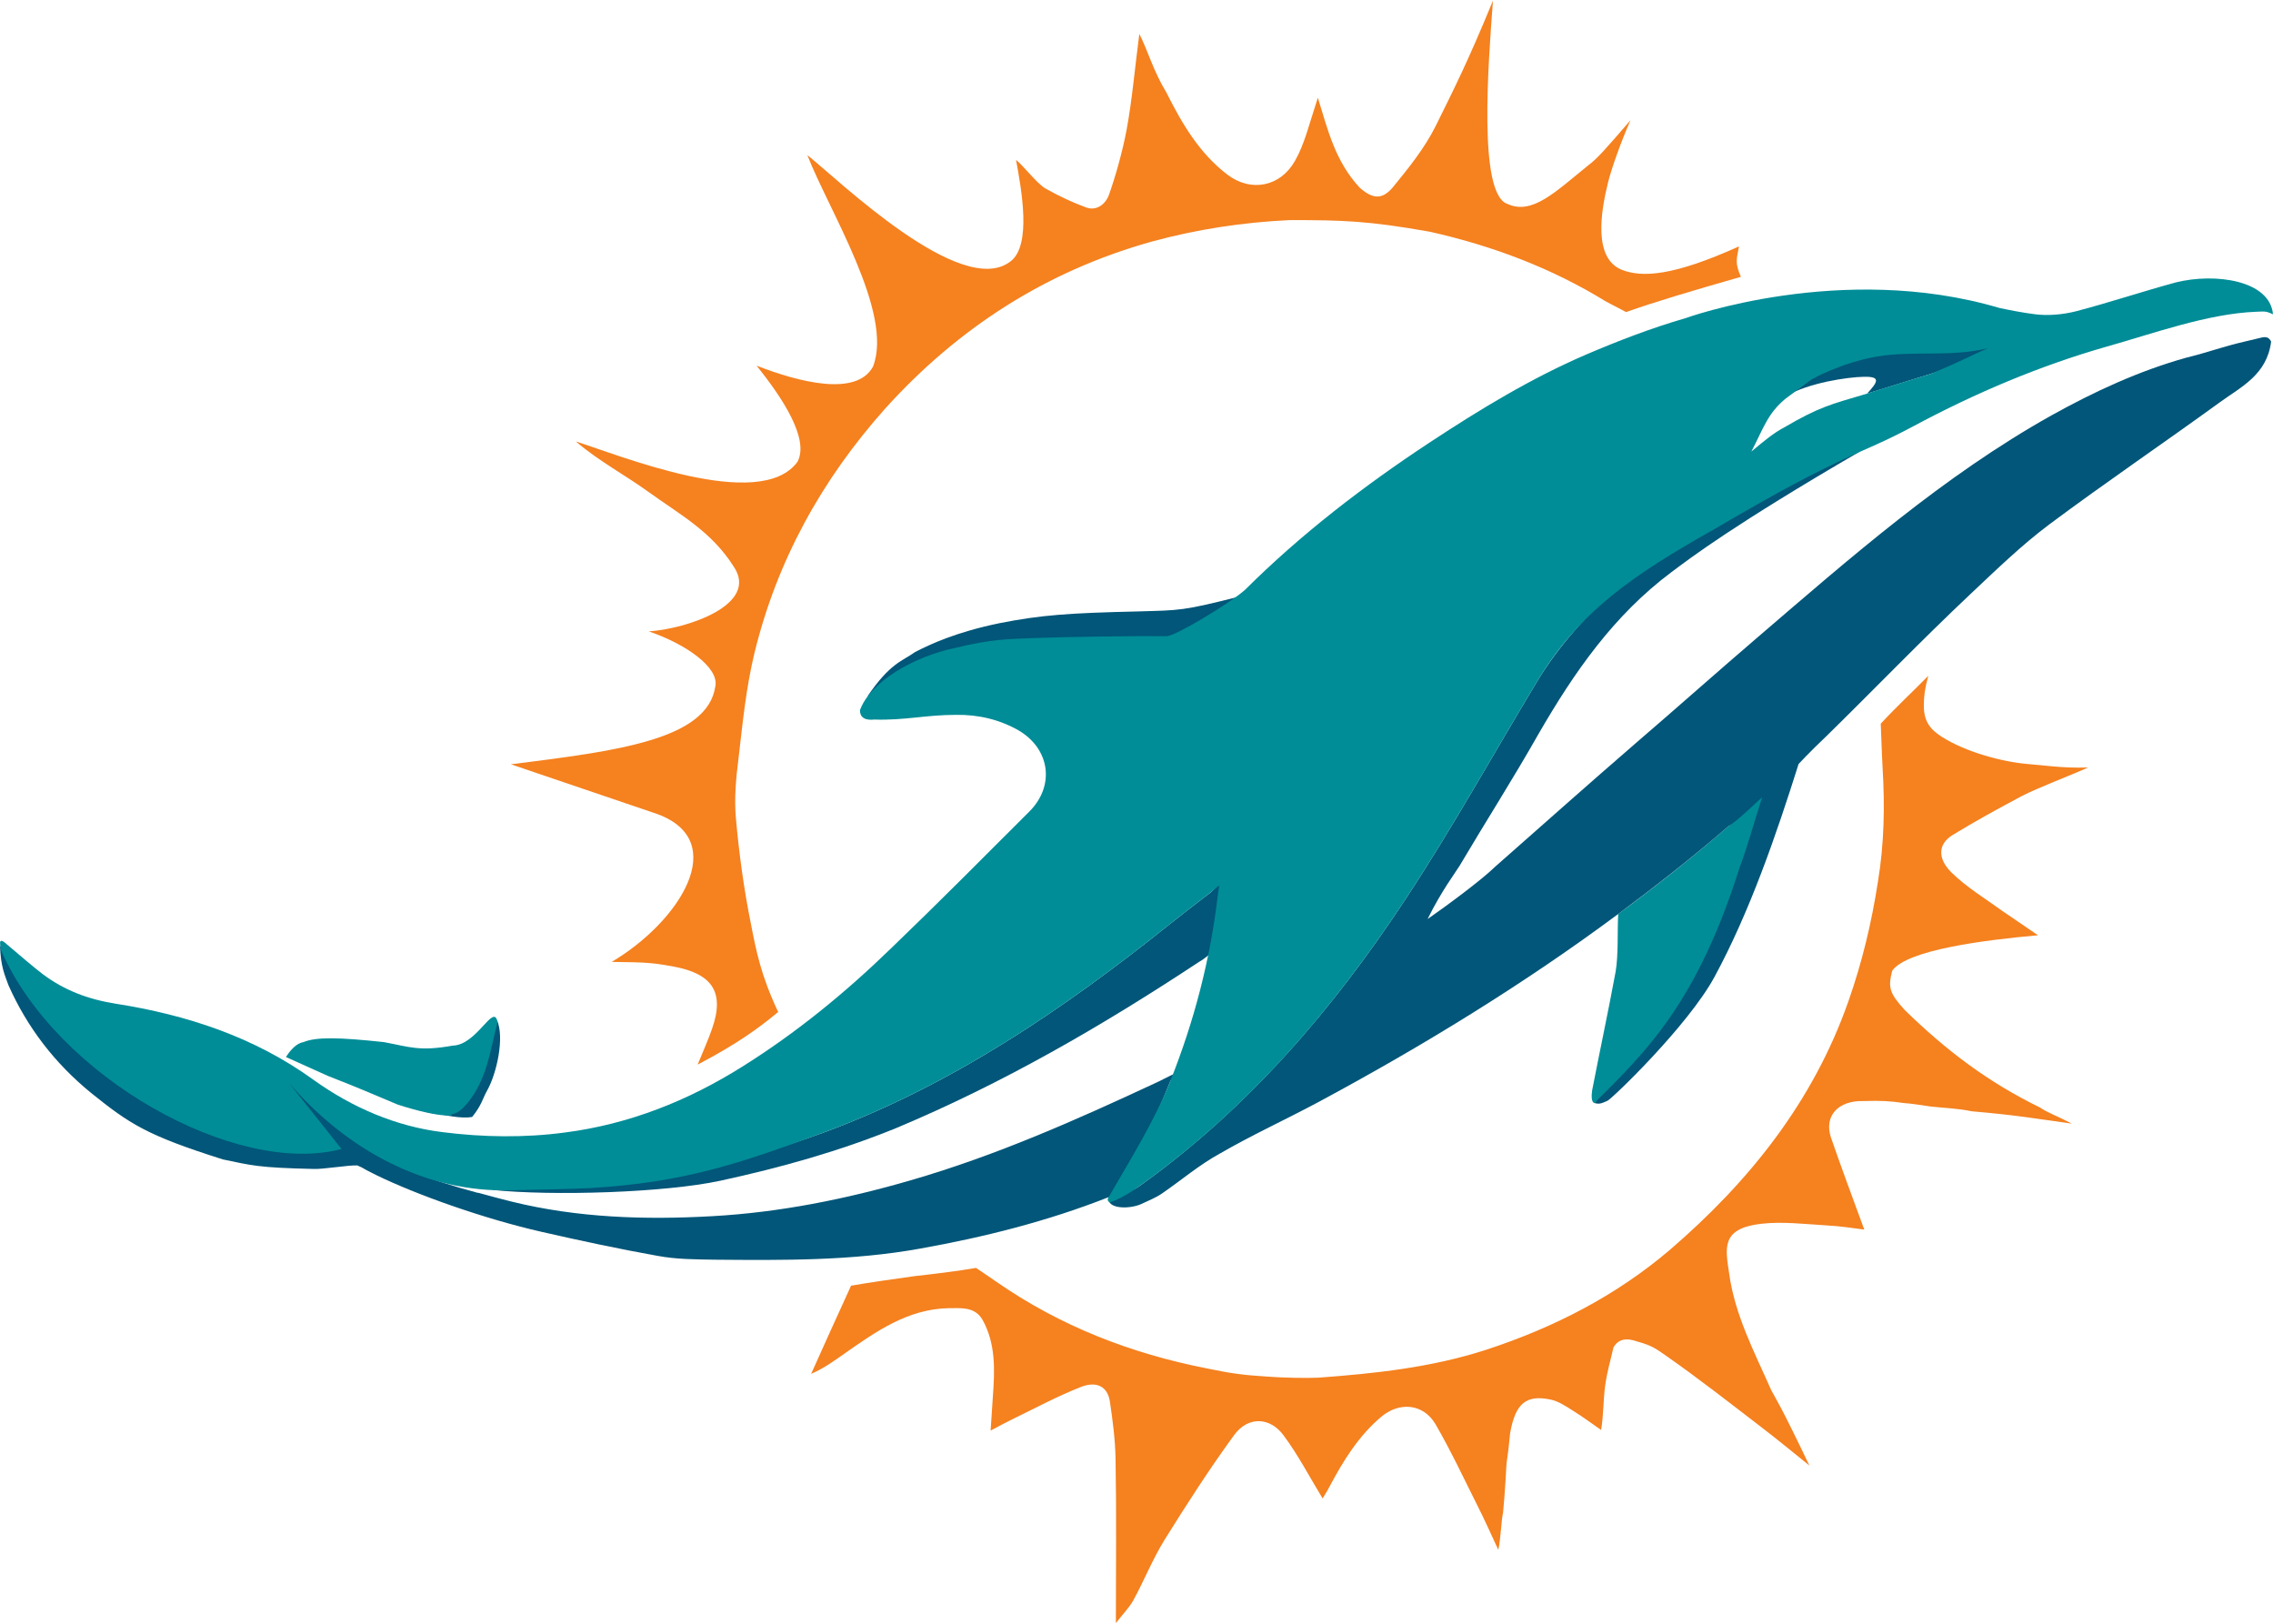
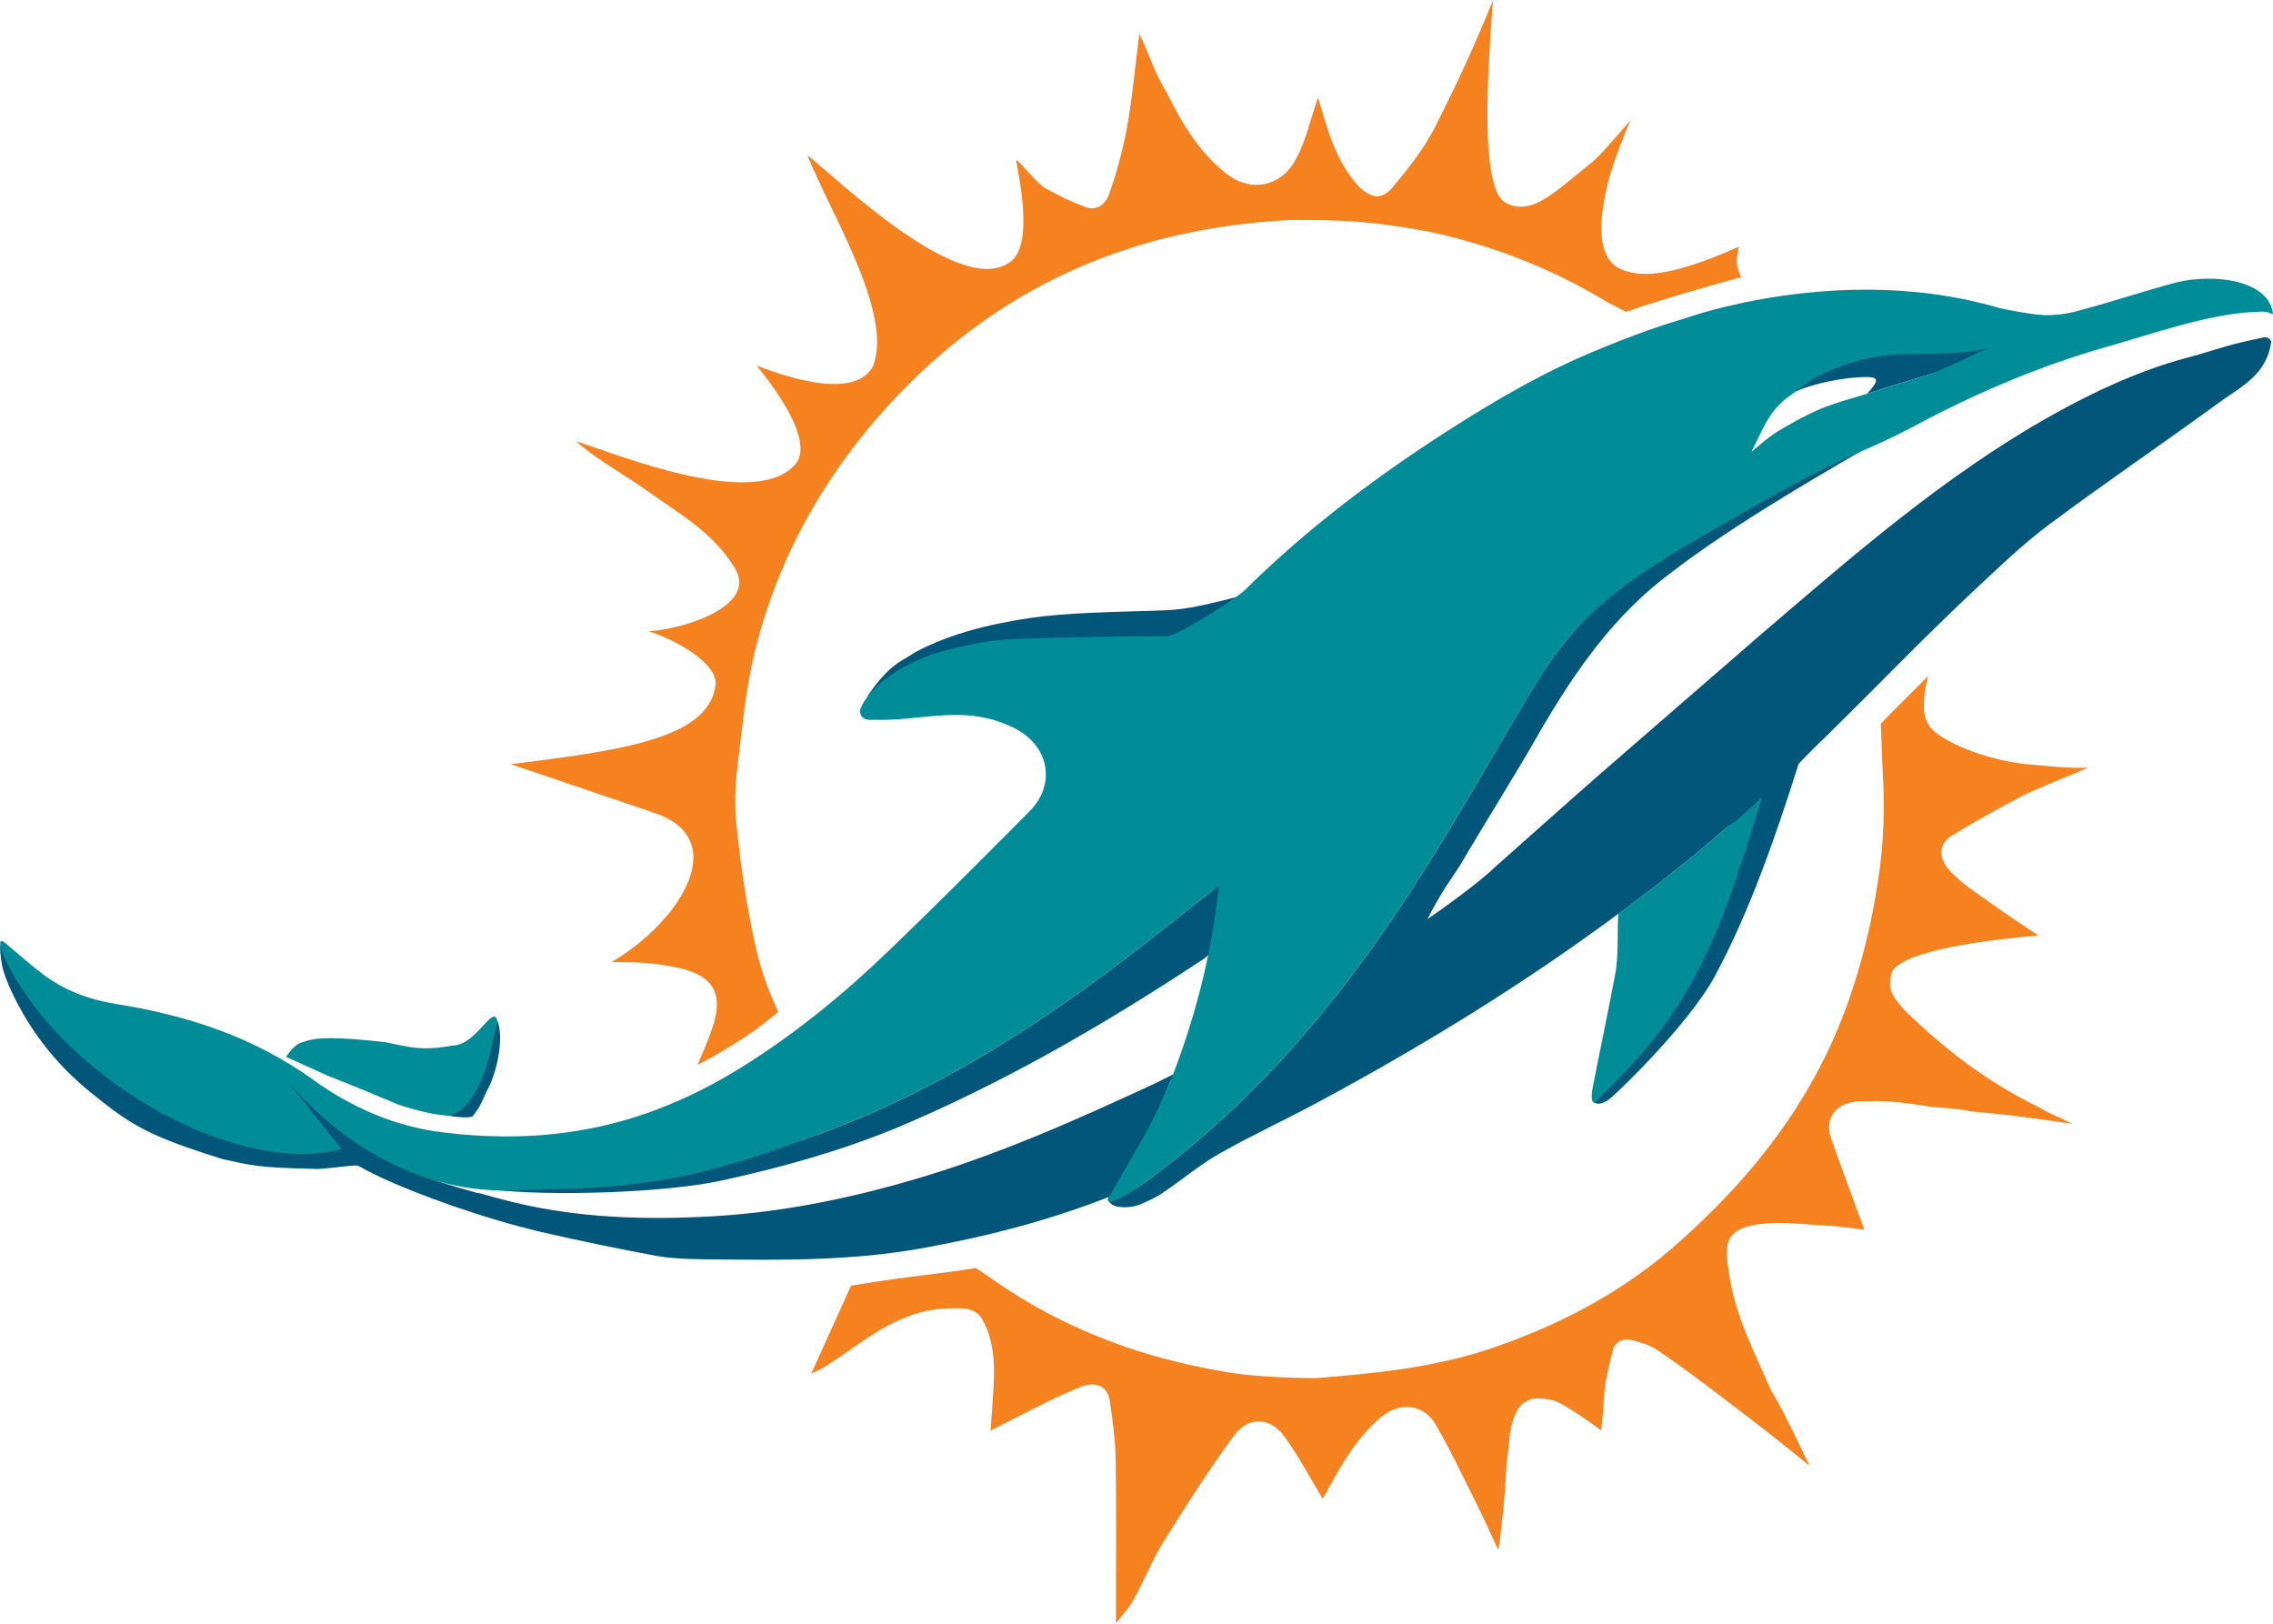
- <svg xmlns="http://www.w3.org/2000/svg" width="28pt" height="20pt" viewBox="0 0 28 20" version="1.1">
+ <svg xmlns="http://www.w3.org/2000/svg" width="35pt" height="25pt" viewBox="0 0 35 25" version="1.1">
  <g id="surface1">
-     <path style=" stroke:none;fill-rule:nonzero;fill:rgb(0.392%,33.725%,47.451%);fill-opacity:1;" d="M 5.727 13.582 C 5.562 13.715 5.406 13.762 5.203 13.676 C 4.984 13.59 5.562 13.805 5.816 13.758 C 5.934 13.613 5.945 13.531 6 13.434 C 6.117 13.227 6.219 12.781 6.121 12.562 C 5.973 12.898 6 13.348 5.727 13.582 " />
-     <path style=" stroke:none;fill-rule:nonzero;fill:rgb(0%,55.294%,59.216%);fill-opacity:1;" d="M 4.043 13.254 C 4.441 13.41 4.5 13.438 4.898 13.605 C 4.922 13.613 5.359 13.758 5.562 13.738 C 5.555 13.695 5.605 13.773 5.762 13.582 C 6 13.289 6.035 12.949 6.129 12.59 C 6.082 12.344 5.879 12.871 5.578 12.879 C 5.164 12.953 5.047 12.895 4.73 12.836 C 4.18 12.777 3.895 12.77 3.738 12.836 C 3.617 12.855 3.523 13.02 3.523 13.02 " />
-     <path style=" stroke:none;fill-rule:nonzero;fill:rgb(0%,55.294%,59.216%);fill-opacity:1;" d="M 21.543 10.508 C 21.637 10.262 21.648 10.188 21.73 9.941 C 21.715 9.93 21.773 9.746 21.758 9.734 C 21.645 9.82 21.406 10.078 21.297 10.172 C 20.855 10.555 20.402 10.914 19.934 11.258 C 19.922 11.469 19.938 11.758 19.902 11.969 C 19.812 12.457 19.707 12.945 19.613 13.43 C 19.59 13.586 19.641 13.586 19.641 13.586 C 19.879 13.422 19.996 13.293 20.031 13.262 C 20.742 12.578 21.023 11.922 21.418 10.871 " />
-     <path style=" stroke:none;fill-rule:nonzero;fill:rgb(0.392%,33.725%,47.451%);fill-opacity:1;" d="M 27.652 4.207 C 27.367 4.273 27.215 4.336 26.93 4.406 C 26.344 4.57 25.797 4.824 25.27 5.117 C 23.938 5.863 22.797 6.867 21.645 7.855 C 21.148 8.281 20.656 8.719 20.16 9.145 C 19.426 9.781 19.168 10.016 18.422 10.672 C 18.246 10.844 17.816 11.16 17.586 11.32 C 17.75 10.984 17.938 10.734 17.98 10.664 C 18.301 10.121 18.641 9.59 18.953 9.039 C 19.391 8.281 19.879 7.578 20.59 7.047 C 20.836 6.863 21.352 6.469 22.91 5.562 C 22.844 5.562 21.402 6.305 21.348 6.328 C 20.422 6.715 19.453 7.531 18.93 8.402 C 18.395 9.289 17.891 10.199 17.32 11.066 C 16.426 12.426 15.375 13.652 14.043 14.605 C 13.949 14.672 13.836 14.711 13.723 14.738 C 13.723 14.734 13.727 14.734 13.727 14.73 C 13.992 14.273 14.227 13.797 14.418 13.312 L 14.5 13.211 C 14.391 13.258 14.289 13.316 14.25 13.332 C 13.262 13.793 12.27 14.234 11.215 14.539 C 10.418 14.77 9.605 14.934 8.773 14.98 C 7.945 15.027 7.113 15 6.305 14.801 C 6.176 14.77 6.047 14.734 5.918 14.699 C 5.906 14.695 5.891 14.691 5.879 14.691 C 4.617 14.348 4.504 14.113 3.988 13.738 C 3.863 13.602 3.688 13.336 3.473 13.203 C 3.621 13.449 3.844 13.812 3.992 14.062 C 2.699 14.41 0.68 13.199 0 11.641 C 0.008 11.91 0.059 12.008 0.105 12.137 C 0.336 12.656 0.676 13.098 1.121 13.461 C 1.602 13.848 1.809 13.984 2.746 14.281 C 3.102 14.355 3.18 14.383 3.859 14.398 C 3.961 14.406 4.305 14.348 4.402 14.355 C 4.527 14.41 4.402 14.359 4.633 14.473 C 5.137 14.719 5.965 15.012 6.668 15.172 C 7.145 15.281 7.621 15.383 8.102 15.469 C 8.332 15.512 8.57 15.512 8.805 15.516 C 9.652 15.523 10.496 15.531 11.336 15.379 C 12.125 15.238 12.902 15.043 13.656 14.746 C 13.629 14.891 13.902 14.898 14.055 14.832 C 14.145 14.789 14.238 14.754 14.316 14.699 C 14.555 14.535 14.773 14.348 15.023 14.211 C 15.422 13.98 15.84 13.789 16.242 13.574 C 17.527 12.883 18.766 12.125 19.934 11.258 C 20.402 10.91 20.855 10.555 21.297 10.172 C 21.402 10.113 21.66 9.859 21.707 9.82 C 21.625 10.07 21.523 10.441 21.43 10.684 C 20.902 12.355 20.281 12.949 19.641 13.586 C 19.699 13.602 19.723 13.594 19.801 13.559 C 19.848 13.543 20.793 12.637 21.121 12.031 C 21.555 11.23 21.883 10.277 22.156 9.41 C 22.156 9.41 22.297 9.258 22.5 9.066 C 23.098 8.48 23.66 7.895 24.27 7.32 C 24.586 7.023 24.898 6.719 25.242 6.461 C 25.934 5.945 26.648 5.461 27.348 4.953 C 27.605 4.766 27.926 4.617 27.977 4.207 C 27.953 4.16 27.922 4.145 27.867 4.156 " />
-     <path style=" stroke:none;fill-rule:nonzero;fill:rgb(0.392%,33.725%,47.451%);fill-opacity:1;" d="M 8.875 14.543 C 9.613 14.383 10.34 14.18 11.039 13.895 C 12.355 13.344 13.582 12.633 14.77 11.848 C 14.816 11.824 14.926 11.746 14.934 11.699 C 14.984 11.465 15.02 11.305 15.02 11.07 C 15.086 11.043 15.059 10.883 15.062 10.855 C 15.02 10.883 14.926 10.988 14.883 11.016 C 14.719 11.141 14.562 11.262 14.41 11.383 C 13.102 12.43 11.723 13.367 10.148 13.949 C 9.09 14.34 7.984 14.559 6.852 14.629 C 6.582 14.637 6.301 14.609 6.059 14.656 C 6.805 14.734 8.191 14.691 8.875 14.543 Z M 8.875 14.543 " />
-     <path style=" stroke:none;fill-rule:nonzero;fill:rgb(0.392%,33.725%,47.451%);fill-opacity:1;" d="M 12.828 7.91 C 13.188 7.93 13.477 7.871 13.867 7.906 C 14.727 7.965 14.902 7.691 15.297 7.34 C 14.562 7.527 14.539 7.516 14.02 7.531 C 13.168 7.551 12.828 7.574 12.312 7.676 C 11.781 7.785 11.461 7.934 11.273 8.031 C 11.109 8.148 10.969 8.164 10.688 8.574 C 10.996 8.574 12.324 7.922 12.633 7.906 " />
-     <path style=" stroke:none;fill-rule:nonzero;fill:rgb(0.392%,33.725%,47.451%);fill-opacity:1;" d="M 23 4.848 C 23.266 4.766 23.531 4.684 23.793 4.602 C 23.988 4.539 24.402 4.363 24.594 4.281 C 24.465 4.27 24.008 4.301 23.898 4.309 C 23.602 4.32 23.473 4.32 23.176 4.332 C 22.777 4.352 22.367 4.457 22 4.879 C 22.281 4.715 22.754 4.645 22.961 4.641 C 23.168 4.637 23.137 4.699 23 4.848 " />
-     <path style=" stroke:none;fill-rule:nonzero;fill:rgb(0%,55.294%,59.216%);fill-opacity:1;" d="M 22.312 4.676 C 22.312 4.676 22.668 4.469 23.125 4.391 C 23.574 4.316 24.027 4.402 24.488 4.289 C 24.297 4.371 24.191 4.434 23.793 4.602 C 23.531 4.684 23.266 4.762 23 4.848 C 22.543 4.984 22.418 5.008 21.969 5.27 C 21.844 5.336 21.723 5.438 21.574 5.562 C 21.723 5.277 21.773 5.094 21.996 4.91 M 3.551 13.328 C 4.258 14.156 5.242 14.699 6.309 14.66 C 6.488 14.656 7.109 14.645 7.289 14.633 C 8.426 14.562 9.09 14.34 10.148 13.949 C 11.723 13.367 13.102 12.43 14.41 11.383 C 14.562 11.262 14.719 11.141 14.883 11.016 C 14.926 10.977 14.973 10.945 15.016 10.906 C 15.016 10.918 15.016 10.922 15.016 10.93 C 15.012 10.957 15.008 10.984 15.004 11.008 C 14.91 11.82 14.707 12.586 14.418 13.312 C 14.227 13.797 13.918 14.293 13.652 14.754 C 13.629 14.793 13.672 14.809 13.668 14.809 C 13.781 14.781 13.949 14.672 14.043 14.605 C 15.375 13.656 16.426 12.426 17.32 11.066 C 17.891 10.199 18.395 9.289 18.93 8.402 C 19.453 7.531 20.117 7.082 21.121 6.516 C 22.785 5.539 22.848 5.637 23.57 5.25 C 24.328 4.844 25.117 4.508 25.949 4.27 C 26.523 4.109 27.195 3.863 27.793 3.84 C 27.922 3.832 27.926 3.84 28 3.871 C 27.961 3.453 27.293 3.359 26.809 3.477 C 26.391 3.59 25.984 3.727 25.566 3.836 C 25.406 3.875 25.23 3.891 25.07 3.871 C 24.922 3.852 24.773 3.824 24.629 3.793 C 22.688 3.219 20.766 3.918 20.766 3.918 C 20.348 4.039 19.941 4.195 19.539 4.367 C 18.859 4.66 18.23 5.043 17.613 5.449 C 16.801 5.984 16.027 6.578 15.336 7.266 C 15.156 7.426 14.48 7.836 14.371 7.836 C 13.977 7.832 13.133 7.844 12.738 7.859 C 12.43 7.871 12.211 7.871 11.77 7.98 C 11.27 8.082 10.723 8.391 10.594 8.746 C 10.59 8.891 10.754 8.863 10.77 8.863 C 11.145 8.875 11.402 8.805 11.777 8.805 C 12.055 8.801 12.312 8.863 12.547 8.996 C 12.938 9.227 12.996 9.68 12.68 9.996 C 12.113 10.562 11.547 11.133 10.969 11.688 C 10.41 12.23 9.812 12.719 9.152 13.133 C 8.477 13.559 7.746 13.848 6.961 13.949 C 6.465 14.016 5.949 14.008 5.453 13.945 C 4.879 13.875 4.336 13.641 3.863 13.301 C 3.129 12.77 2.297 12.5 1.426 12.363 C 1.086 12.309 0.793 12.199 0.523 11.996 C 0.449 11.941 0.195 11.727 0.086 11.633 C -0.039 11.516 0.008 11.66 0.016 11.711 C 0.695 13.266 2.91 14.5 4.207 14.152 " />
-     <path style=" stroke:none;fill-rule:nonzero;fill:rgb(96.078%,50.588%,12.157%);fill-opacity:1;" d="M 24.047 10.289 C 24.328 10.117 24.613 9.961 24.906 9.805 C 25.113 9.699 25.488 9.559 25.723 9.453 C 25.41 9.465 25.145 9.422 24.973 9.41 C 24.66 9.383 24.211 9.262 23.918 9.074 C 23.77 8.98 23.695 8.875 23.699 8.68 C 23.699 8.578 23.711 8.48 23.754 8.324 C 23.562 8.52 23.363 8.703 23.168 8.914 C 23.172 8.984 23.18 9.262 23.191 9.461 C 23.219 9.926 23.211 10.395 23.133 10.863 C 23.055 11.367 22.938 11.855 22.77 12.332 C 22.336 13.57 21.547 14.555 20.57 15.395 C 19.906 15.961 19.141 16.352 18.309 16.625 C 17.633 16.844 16.938 16.918 16.242 16.969 C 16.094 16.977 15.781 16.969 15.629 16.957 C 15.32 16.938 15.168 16.918 14.867 16.855 C 13.934 16.672 13.062 16.336 12.27 15.785 C 12.172 15.719 12.102 15.668 12.023 15.617 C 11.805 15.656 11.477 15.695 11.262 15.719 C 10.984 15.758 10.707 15.797 10.484 15.836 C 10.305 16.227 10.148 16.574 9.992 16.922 C 10.148 16.855 10.27 16.766 10.398 16.676 C 10.789 16.402 11.184 16.121 11.691 16.113 C 11.84 16.113 12.008 16.094 12.102 16.254 C 12.27 16.555 12.254 16.883 12.23 17.211 C 12.223 17.332 12.215 17.453 12.203 17.621 C 12.32 17.559 12.398 17.516 12.48 17.477 C 12.754 17.344 13.023 17.199 13.309 17.086 C 13.512 17.004 13.645 17.082 13.672 17.262 C 13.707 17.496 13.738 17.734 13.742 17.969 C 13.754 18.637 13.746 19.301 13.746 19.992 C 13.82 19.895 13.902 19.812 13.957 19.719 C 14.094 19.469 14.195 19.211 14.344 18.969 C 14.617 18.531 14.898 18.094 15.203 17.676 C 15.375 17.441 15.645 17.453 15.812 17.68 C 15.992 17.922 16.133 18.195 16.293 18.457 C 16.309 18.426 16.348 18.371 16.379 18.309 C 16.547 17.992 16.734 17.691 17.008 17.457 C 17.234 17.262 17.531 17.285 17.684 17.543 C 17.871 17.867 18.031 18.207 18.199 18.543 C 18.289 18.719 18.367 18.898 18.457 19.09 C 18.488 18.949 18.492 18.734 18.516 18.629 C 18.52 18.594 18.547 18.254 18.547 18.223 C 18.562 17.898 18.559 18.102 18.602 17.656 C 18.668 17.273 18.809 17.18 19.098 17.238 C 19.195 17.258 19.289 17.32 19.375 17.375 C 19.496 17.449 19.609 17.535 19.723 17.613 C 19.754 17.438 19.75 17.23 19.773 17.07 C 19.797 16.895 19.836 16.77 19.875 16.598 C 19.961 16.441 20.129 16.512 20.18 16.527 C 20.348 16.574 20.395 16.609 20.535 16.707 C 20.93 16.984 21.309 17.281 21.691 17.574 C 21.895 17.73 22.09 17.891 22.289 18.051 C 21.93 17.301 21.887 17.25 21.82 17.125 C 21.613 16.656 21.371 16.199 21.301 15.688 C 21.254 15.371 21.199 15.133 21.691 15.074 C 21.957 15.043 22.234 15.078 22.508 15.094 C 22.672 15.102 22.832 15.129 22.965 15.145 C 22.824 14.758 22.684 14.387 22.555 14.012 C 22.465 13.742 22.648 13.551 22.961 13.562 C 23.168 13.555 23.289 13.562 23.449 13.586 C 23.559 13.594 23.668 13.613 23.781 13.629 C 23.949 13.648 24.121 13.652 24.289 13.688 C 24.867 13.738 25.062 13.777 25.523 13.84 C 25.309 13.73 25.234 13.711 25.129 13.641 C 24.488 13.328 23.973 12.938 23.461 12.438 C 23.27 12.227 23.258 12.16 23.309 11.957 C 23.492 11.699 24.449 11.578 25.105 11.52 C 24.93 11.398 24.797 11.312 24.664 11.219 C 24.453 11.066 24.227 10.93 24.043 10.75 C 23.867 10.578 23.871 10.402 24.047 10.289 " />
-     <path style=" stroke:none;fill-rule:nonzero;fill:rgb(96.078%,50.588%,12.157%);fill-opacity:1;" d="M 8.098 10.027 C 9.008 10.363 8.363 11.359 7.535 11.848 C 7.996 11.852 8.062 11.863 8.301 11.906 C 8.754 11.992 8.938 12.203 8.77 12.676 C 8.723 12.812 8.664 12.941 8.594 13.113 C 9.09 12.852 9.34 12.668 9.586 12.465 C 9.371 12.008 9.316 11.715 9.25 11.379 C 9.164 10.953 9.105 10.52 9.066 10.086 C 9.043 9.84 9.066 9.586 9.098 9.336 C 9.148 8.906 9.191 8.469 9.293 8.047 C 9.57 6.906 10.125 5.906 10.902 5.035 C 11.801 4.039 12.887 3.34 14.184 2.977 C 14.742 2.824 15.312 2.738 15.887 2.711 C 16.535 2.711 16.855 2.719 17.617 2.855 C 18.383 3.027 19.113 3.301 19.785 3.715 C 19.945 3.797 20.031 3.844 20.031 3.844 C 20.395 3.715 20.844 3.582 21.445 3.41 C 21.371 3.234 21.391 3.203 21.422 3.035 C 20.617 3.398 20.234 3.422 19.98 3.324 C 19.629 3.184 19.715 2.625 19.809 2.246 C 19.848 2.086 19.969 1.742 20.086 1.48 C 19.762 1.855 19.68 1.949 19.562 2.039 C 19.16 2.363 18.875 2.652 18.57 2.512 C 18.203 2.391 18.336 0.758 18.391 0.008 C 18.078 0.77 17.906 1.105 17.684 1.555 C 17.547 1.828 17.352 2.07 17.156 2.309 C 17.02 2.469 16.902 2.445 16.75 2.312 C 16.449 1.988 16.359 1.609 16.234 1.203 C 16.117 1.562 16.07 1.773 15.953 1.98 C 15.773 2.301 15.41 2.371 15.121 2.152 C 14.773 1.887 14.559 1.52 14.367 1.137 C 14.207 0.875 14.141 0.625 14.035 0.418 C 13.984 0.797 13.949 1.215 13.879 1.594 C 13.832 1.848 13.746 2.16 13.66 2.402 C 13.617 2.516 13.508 2.602 13.379 2.555 C 13.207 2.492 13.043 2.414 12.883 2.324 C 12.781 2.27 12.609 2.043 12.516 1.969 C 12.582 2.328 12.711 3.02 12.449 3.219 C 11.844 3.691 10.32 2.207 9.945 1.91 C 10.211 2.594 11.012 3.855 10.754 4.516 C 10.551 4.887 9.852 4.711 9.32 4.504 C 9.637 4.898 9.973 5.406 9.824 5.688 C 9.363 6.32 7.621 5.602 7.094 5.438 C 7.371 5.676 7.719 5.863 7.977 6.051 C 8.383 6.344 8.762 6.543 9.039 6.98 C 9.355 7.449 8.461 7.746 7.992 7.777 C 8.453 7.934 8.859 8.223 8.812 8.453 C 8.715 9.113 7.598 9.25 6.293 9.414 " />
+     <path style=" stroke:none;fill-rule:nonzero;fill:rgb(0.392%,33.725%,47.451%);fill-opacity:1;" d="M 7.16 16.977 C 6.953 17.141 6.758 17.199 6.504 17.094 C 6.23 16.984 6.953 17.254 7.27 17.195 C 7.418 17.016 7.434 16.918 7.5 16.789 C 7.648 16.531 7.773 15.973 7.652 15.699 C 7.465 16.121 7.5 16.688 7.16 16.977 " />
+     <path style=" stroke:none;fill-rule:nonzero;fill:rgb(0%,55.294%,59.216%);fill-opacity:1;" d="M 5.055 16.566 C 5.551 16.762 5.625 16.793 6.125 17.004 C 6.152 17.016 6.699 17.195 6.953 17.172 C 6.945 17.117 7.008 17.215 7.203 16.977 C 7.5 16.613 7.543 16.184 7.66 15.734 C 7.602 15.426 7.348 16.086 6.973 16.098 C 6.457 16.188 6.309 16.117 5.914 16.043 C 5.227 15.969 4.867 15.961 4.672 16.043 C 4.523 16.07 4.406 16.273 4.406 16.273 " />
+     <path style=" stroke:none;fill-rule:nonzero;fill:rgb(0%,55.294%,59.216%);fill-opacity:1;" d="M 26.93 13.133 C 27.047 12.824 27.062 12.73 27.164 12.426 C 27.145 12.41 27.219 12.18 27.195 12.164 C 27.055 12.273 26.758 12.594 26.621 12.711 C 26.07 13.191 25.504 13.641 24.918 14.07 C 24.902 14.332 24.922 14.695 24.879 14.957 C 24.766 15.57 24.633 16.18 24.516 16.789 C 24.488 16.984 24.551 16.98 24.551 16.98 C 24.848 16.781 24.996 16.617 25.039 16.578 C 25.926 15.727 26.277 14.906 26.773 13.59 " />
+     <path style=" stroke:none;fill-rule:nonzero;fill:rgb(0.392%,33.725%,47.451%);fill-opacity:1;" d="M 34.566 5.258 C 34.207 5.34 34.02 5.418 33.66 5.512 C 32.93 5.711 32.246 6.027 31.586 6.398 C 29.922 7.332 28.496 8.586 27.055 9.82 C 26.434 10.355 25.82 10.895 25.199 11.43 C 24.281 12.223 23.961 12.516 23.027 13.344 C 22.809 13.559 22.27 13.953 21.98 14.152 C 22.188 13.734 22.422 13.422 22.477 13.332 C 22.875 12.652 23.301 11.984 23.691 11.301 C 24.238 10.355 24.848 9.469 25.738 8.812 C 26.043 8.582 26.688 8.082 28.637 6.957 C 28.555 6.957 26.754 7.883 26.684 7.914 C 25.527 8.391 24.316 9.418 23.66 10.504 C 22.992 11.613 22.363 12.75 21.648 13.836 C 20.531 15.535 19.219 17.066 17.555 18.258 C 17.438 18.344 17.293 18.387 17.152 18.426 C 17.152 18.422 17.156 18.422 17.156 18.414 C 17.488 17.84 17.781 17.25 18.023 16.645 L 18.125 16.516 C 17.988 16.574 17.859 16.648 17.812 16.668 C 16.578 17.242 15.336 17.797 14.02 18.176 C 13.023 18.465 12.008 18.668 10.965 18.727 C 9.93 18.785 8.891 18.754 7.879 18.504 C 7.719 18.465 7.559 18.422 7.398 18.375 C 7.383 18.371 7.363 18.367 7.348 18.367 C 5.77 17.938 5.629 17.645 4.984 17.176 C 4.828 17.004 4.609 16.672 4.34 16.508 C 4.527 16.812 4.805 17.27 4.988 17.582 C 3.375 18.016 0.852 16.496 0 14.547 C 0.008 14.891 0.074 15.008 0.133 15.168 C 0.422 15.824 0.844 16.375 1.402 16.824 C 2.004 17.312 2.262 17.484 3.434 17.848 C 3.879 17.945 3.977 17.977 4.824 17.996 C 4.953 18.012 5.383 17.938 5.504 17.945 C 5.66 18.016 5.504 17.953 5.793 18.094 C 6.422 18.395 7.457 18.762 8.336 18.969 C 8.93 19.105 9.527 19.23 10.129 19.34 C 10.414 19.387 10.715 19.387 11.008 19.391 C 12.066 19.402 13.121 19.41 14.172 19.223 C 15.156 19.047 16.129 18.801 17.07 18.43 C 17.035 18.609 17.379 18.621 17.57 18.539 C 17.68 18.488 17.797 18.441 17.895 18.371 C 18.195 18.172 18.465 17.938 18.777 17.762 C 19.277 17.477 19.801 17.238 20.305 16.965 C 21.91 16.102 23.457 15.152 24.918 14.07 C 25.504 13.641 26.07 13.191 26.621 12.711 C 26.754 12.641 27.074 12.32 27.133 12.273 C 27.031 12.586 26.902 13.051 26.789 13.352 C 26.129 15.441 25.352 16.184 24.551 16.98 C 24.625 17.004 24.652 16.996 24.75 16.945 C 24.809 16.926 25.992 15.793 26.402 15.035 C 26.945 14.035 27.352 12.844 27.695 11.762 C 27.695 11.762 27.871 11.57 28.125 11.332 C 28.871 10.598 29.574 9.867 30.336 9.148 C 30.734 8.777 31.125 8.395 31.555 8.074 C 32.418 7.43 33.312 6.824 34.184 6.188 C 34.508 5.953 34.906 5.77 34.973 5.258 C 34.941 5.203 34.902 5.18 34.836 5.199 " />
+     <path style=" stroke:none;fill-rule:nonzero;fill:rgb(0.392%,33.725%,47.451%);fill-opacity:1;" d="M 11.094 18.18 C 12.016 17.98 12.926 17.727 13.801 17.367 C 15.445 16.676 16.977 15.789 18.461 14.812 C 18.52 14.777 18.656 14.684 18.668 14.621 C 18.73 14.328 18.773 14.129 18.773 13.836 C 18.855 13.801 18.824 13.602 18.828 13.566 C 18.773 13.602 18.656 13.734 18.602 13.766 C 18.398 13.922 18.203 14.074 18.012 14.227 C 16.375 15.535 14.652 16.707 12.684 17.434 C 11.363 17.922 9.98 18.195 8.562 18.285 C 8.227 18.293 7.875 18.258 7.574 18.316 C 8.508 18.422 10.238 18.363 11.094 18.18 Z M 11.094 18.18 " />
+     <path style=" stroke:none;fill-rule:nonzero;fill:rgb(0.392%,33.725%,47.451%);fill-opacity:1;" d="M 16.035 9.891 C 16.484 9.914 16.844 9.84 17.336 9.879 C 18.406 9.953 18.629 9.613 19.121 9.172 C 18.203 9.406 18.172 9.391 17.523 9.41 C 16.461 9.441 16.035 9.465 15.391 9.598 C 14.727 9.734 14.324 9.918 14.09 10.043 C 13.887 10.184 13.711 10.207 13.359 10.715 C 13.746 10.715 15.406 9.898 15.789 9.887 " />
+     <path style=" stroke:none;fill-rule:nonzero;fill:rgb(0.392%,33.725%,47.451%);fill-opacity:1;" d="M 28.75 6.062 C 29.082 5.953 29.414 5.855 29.742 5.754 C 29.984 5.676 30.504 5.457 30.742 5.355 C 30.582 5.336 30.012 5.379 29.875 5.387 C 29.504 5.402 29.34 5.402 28.969 5.418 C 28.473 5.441 27.961 5.574 27.5 6.102 C 27.852 5.895 28.441 5.809 28.699 5.805 C 28.961 5.797 28.922 5.871 28.75 6.062 " />
+     <path style=" stroke:none;fill-rule:nonzero;fill:rgb(0%,55.294%,59.216%);fill-opacity:1;" d="M 27.891 5.848 C 27.891 5.848 28.336 5.582 28.906 5.492 C 29.469 5.398 30.035 5.504 30.609 5.363 C 30.371 5.465 30.238 5.543 29.742 5.754 C 29.414 5.855 29.082 5.953 28.75 6.062 C 28.18 6.234 28.023 6.262 27.461 6.59 C 27.305 6.672 27.152 6.801 26.969 6.957 C 27.152 6.598 27.219 6.371 27.496 6.141 M 4.438 16.656 C 5.32 17.691 6.555 18.371 7.887 18.328 C 8.109 18.316 8.887 18.305 9.113 18.289 C 10.531 18.199 11.363 17.922 12.684 17.434 C 14.652 16.707 16.375 15.535 18.012 14.227 C 18.203 14.074 18.398 13.922 18.602 13.766 C 18.656 13.723 18.715 13.68 18.77 13.637 C 18.77 13.645 18.77 13.656 18.77 13.664 C 18.766 13.699 18.758 13.734 18.754 13.762 C 18.637 14.777 18.383 15.73 18.023 16.645 C 17.785 17.25 17.398 17.867 17.066 18.445 C 17.035 18.492 17.09 18.512 17.086 18.512 C 17.227 18.473 17.438 18.344 17.555 18.258 C 19.219 17.066 20.531 15.535 21.648 13.836 C 22.363 12.75 22.992 11.613 23.664 10.504 C 24.316 9.418 25.148 8.855 26.402 8.148 C 28.48 6.926 28.559 7.047 29.465 6.566 C 30.41 6.059 31.398 5.637 32.438 5.34 C 33.152 5.141 33.992 4.832 34.742 4.801 C 34.902 4.793 34.906 4.801 35 4.84 C 34.949 4.32 34.117 4.203 33.512 4.348 C 32.988 4.488 32.48 4.66 31.957 4.797 C 31.758 4.848 31.539 4.867 31.34 4.84 C 31.152 4.816 30.965 4.781 30.785 4.742 C 28.359 4.027 25.957 4.898 25.957 4.898 C 25.434 5.051 24.926 5.246 24.422 5.461 C 23.574 5.828 22.789 6.305 22.016 6.812 C 21 7.484 20.035 8.227 19.168 9.086 C 18.945 9.285 18.102 9.797 17.965 9.797 C 17.473 9.793 16.414 9.809 15.922 9.828 C 15.539 9.84 15.266 9.84 14.711 9.977 C 14.086 10.105 13.402 10.492 13.242 10.934 C 13.238 11.117 13.441 11.082 13.461 11.082 C 13.93 11.098 14.254 11.008 14.723 11.008 C 15.066 11.004 15.391 11.082 15.684 11.246 C 16.172 11.535 16.246 12.102 15.848 12.496 C 15.141 13.207 14.434 13.918 13.711 14.613 C 13.012 15.289 12.266 15.902 11.441 16.418 C 10.594 16.949 9.684 17.312 8.699 17.438 C 8.082 17.523 7.438 17.512 6.816 17.434 C 6.098 17.348 5.418 17.055 4.828 16.629 C 3.91 15.965 2.871 15.629 1.781 15.457 C 1.359 15.387 0.992 15.25 0.656 14.996 C 0.562 14.93 0.246 14.66 0.109 14.543 C -0.047 14.398 0.012 14.578 0.02 14.641 C 0.871 16.586 3.637 18.129 5.258 17.691 " />
+     <path style=" stroke:none;fill-rule:nonzero;fill:rgb(96.078%,50.588%,12.157%);fill-opacity:1;" d="M 30.059 12.863 C 30.41 12.648 30.766 12.449 31.133 12.258 C 31.391 12.125 31.859 11.949 32.152 11.82 C 31.762 11.832 31.43 11.781 31.215 11.766 C 30.824 11.73 30.266 11.578 29.898 11.344 C 29.711 11.227 29.617 11.098 29.625 10.852 C 29.625 10.727 29.637 10.602 29.691 10.406 C 29.453 10.652 29.203 10.883 28.961 11.145 C 28.965 11.234 28.977 11.578 28.988 11.828 C 29.023 12.41 29.012 12.996 28.914 13.582 C 28.82 14.211 28.672 14.82 28.461 15.418 C 27.918 16.965 26.934 18.195 25.715 19.246 C 24.883 19.953 23.926 20.441 22.887 20.785 C 22.039 21.059 21.172 21.145 20.305 21.215 C 20.117 21.223 19.727 21.207 19.535 21.195 C 19.148 21.168 18.961 21.145 18.586 21.07 C 17.418 20.844 16.328 20.418 15.336 19.734 C 15.215 19.652 15.125 19.586 15.027 19.523 C 14.754 19.566 14.344 19.621 14.078 19.652 C 13.73 19.695 13.383 19.75 13.105 19.793 C 12.883 20.285 12.688 20.715 12.492 21.148 C 12.684 21.07 12.836 20.953 12.996 20.848 C 13.488 20.5 13.98 20.152 14.613 20.145 C 14.801 20.145 15.008 20.113 15.129 20.32 C 15.336 20.695 15.316 21.105 15.289 21.516 C 15.277 21.668 15.27 21.82 15.254 22.027 C 15.398 21.949 15.5 21.898 15.602 21.848 C 15.941 21.676 16.281 21.496 16.637 21.355 C 16.891 21.254 17.055 21.352 17.09 21.574 C 17.133 21.867 17.172 22.164 17.18 22.457 C 17.191 23.293 17.184 24.129 17.184 24.992 C 17.273 24.871 17.379 24.77 17.445 24.645 C 17.617 24.34 17.742 24.012 17.93 23.715 C 18.27 23.168 18.621 22.621 19.004 22.098 C 19.219 21.805 19.555 21.82 19.766 22.102 C 19.992 22.406 20.164 22.746 20.367 23.074 C 20.387 23.035 20.434 22.965 20.473 22.887 C 20.684 22.492 20.918 22.117 21.258 21.824 C 21.543 21.578 21.914 21.609 22.105 21.93 C 22.34 22.336 22.539 22.762 22.75 23.18 C 22.859 23.402 22.961 23.625 23.07 23.863 C 23.109 23.688 23.117 23.422 23.145 23.289 C 23.148 23.246 23.184 22.82 23.184 22.781 C 23.203 22.371 23.199 22.629 23.25 22.066 C 23.336 21.59 23.512 21.477 23.871 21.551 C 23.992 21.574 24.109 21.652 24.219 21.723 C 24.371 21.812 24.512 21.922 24.652 22.02 C 24.691 21.801 24.688 21.539 24.715 21.34 C 24.746 21.121 24.793 20.965 24.844 20.75 C 24.949 20.555 25.16 20.641 25.227 20.66 C 25.434 20.719 25.492 20.766 25.668 20.887 C 26.164 21.234 26.637 21.605 27.113 21.969 C 27.367 22.164 27.613 22.367 27.863 22.566 C 27.414 21.629 27.359 21.559 27.273 21.41 C 27.016 20.824 26.715 20.25 26.625 19.613 C 26.566 19.215 26.5 18.918 27.113 18.844 C 27.445 18.805 27.793 18.852 28.133 18.871 C 28.34 18.879 28.539 18.914 28.707 18.934 C 28.531 18.449 28.355 17.984 28.191 17.516 C 28.082 17.18 28.309 16.941 28.699 16.957 C 28.961 16.945 29.109 16.957 29.312 16.98 C 29.449 16.996 29.586 17.02 29.727 17.039 C 29.938 17.062 30.152 17.066 30.359 17.113 C 31.082 17.176 31.328 17.223 31.902 17.301 C 31.637 17.164 31.543 17.141 31.41 17.055 C 30.609 16.664 29.965 16.176 29.324 15.551 C 29.086 15.285 29.07 15.203 29.137 14.949 C 29.363 14.625 30.562 14.477 31.383 14.402 C 31.16 14.25 30.996 14.145 30.828 14.027 C 30.566 13.836 30.281 13.664 30.055 13.441 C 29.836 13.219 29.84 13 30.059 12.863 " />
+     <path style=" stroke:none;fill-rule:nonzero;fill:rgb(96.078%,50.588%,12.157%);fill-opacity:1;" d="M 10.121 12.531 C 11.262 12.957 10.453 14.203 9.418 14.812 C 9.996 14.816 10.078 14.832 10.375 14.887 C 10.941 14.992 11.172 15.25 10.961 15.848 C 10.902 16.02 10.832 16.18 10.742 16.395 C 11.363 16.066 11.676 15.836 11.984 15.578 C 11.715 15.008 11.645 14.641 11.562 14.223 C 11.457 13.688 11.383 13.148 11.332 12.605 C 11.305 12.297 11.332 11.98 11.371 11.668 C 11.438 11.129 11.488 10.582 11.617 10.055 C 11.961 8.637 12.656 7.379 13.629 6.297 C 14.75 5.051 16.109 4.172 17.73 3.723 C 18.43 3.527 19.141 3.426 19.859 3.387 C 20.668 3.387 21.07 3.395 22.023 3.57 C 22.977 3.781 23.891 4.129 24.73 4.641 C 24.934 4.75 25.039 4.801 25.039 4.801 C 25.492 4.641 26.055 4.477 26.809 4.266 C 26.715 4.047 26.738 4 26.777 3.797 C 25.773 4.246 25.293 4.281 24.977 4.152 C 24.535 3.977 24.645 3.277 24.762 2.805 C 24.809 2.605 24.961 2.176 25.109 1.848 C 24.703 2.316 24.602 2.434 24.453 2.547 C 23.949 2.953 23.594 3.312 23.215 3.137 C 22.754 2.984 22.922 0.945 22.988 0.008 C 22.598 0.961 22.383 1.379 22.105 1.941 C 21.934 2.281 21.691 2.586 21.445 2.883 C 21.273 3.082 21.129 3.055 20.938 2.887 C 20.562 2.484 20.449 2.008 20.293 1.5 C 20.148 1.949 20.09 2.215 19.941 2.473 C 19.719 2.875 19.262 2.961 18.902 2.688 C 18.469 2.355 18.199 1.898 17.961 1.418 C 17.758 1.09 17.676 0.777 17.543 0.52 C 17.48 0.992 17.438 1.516 17.348 1.988 C 17.289 2.309 17.184 2.699 17.074 3 C 17.023 3.141 16.887 3.25 16.723 3.191 C 16.508 3.113 16.305 3.016 16.105 2.902 C 15.977 2.836 15.762 2.551 15.645 2.457 C 15.727 2.906 15.891 3.773 15.562 4.027 C 14.805 4.613 12.902 2.758 12.434 2.391 C 12.766 3.246 13.766 4.82 13.441 5.641 C 13.188 6.105 12.316 5.887 11.652 5.629 C 12.047 6.121 12.465 6.754 12.281 7.105 C 11.703 7.898 9.527 7 8.867 6.793 C 9.215 7.094 9.648 7.328 9.973 7.562 C 10.48 7.926 10.953 8.176 11.301 8.723 C 11.695 9.309 10.578 9.68 9.992 9.719 C 10.566 9.914 11.074 10.277 11.016 10.562 C 10.895 11.391 9.496 11.559 7.867 11.766 " />
  </g>
</svg>
